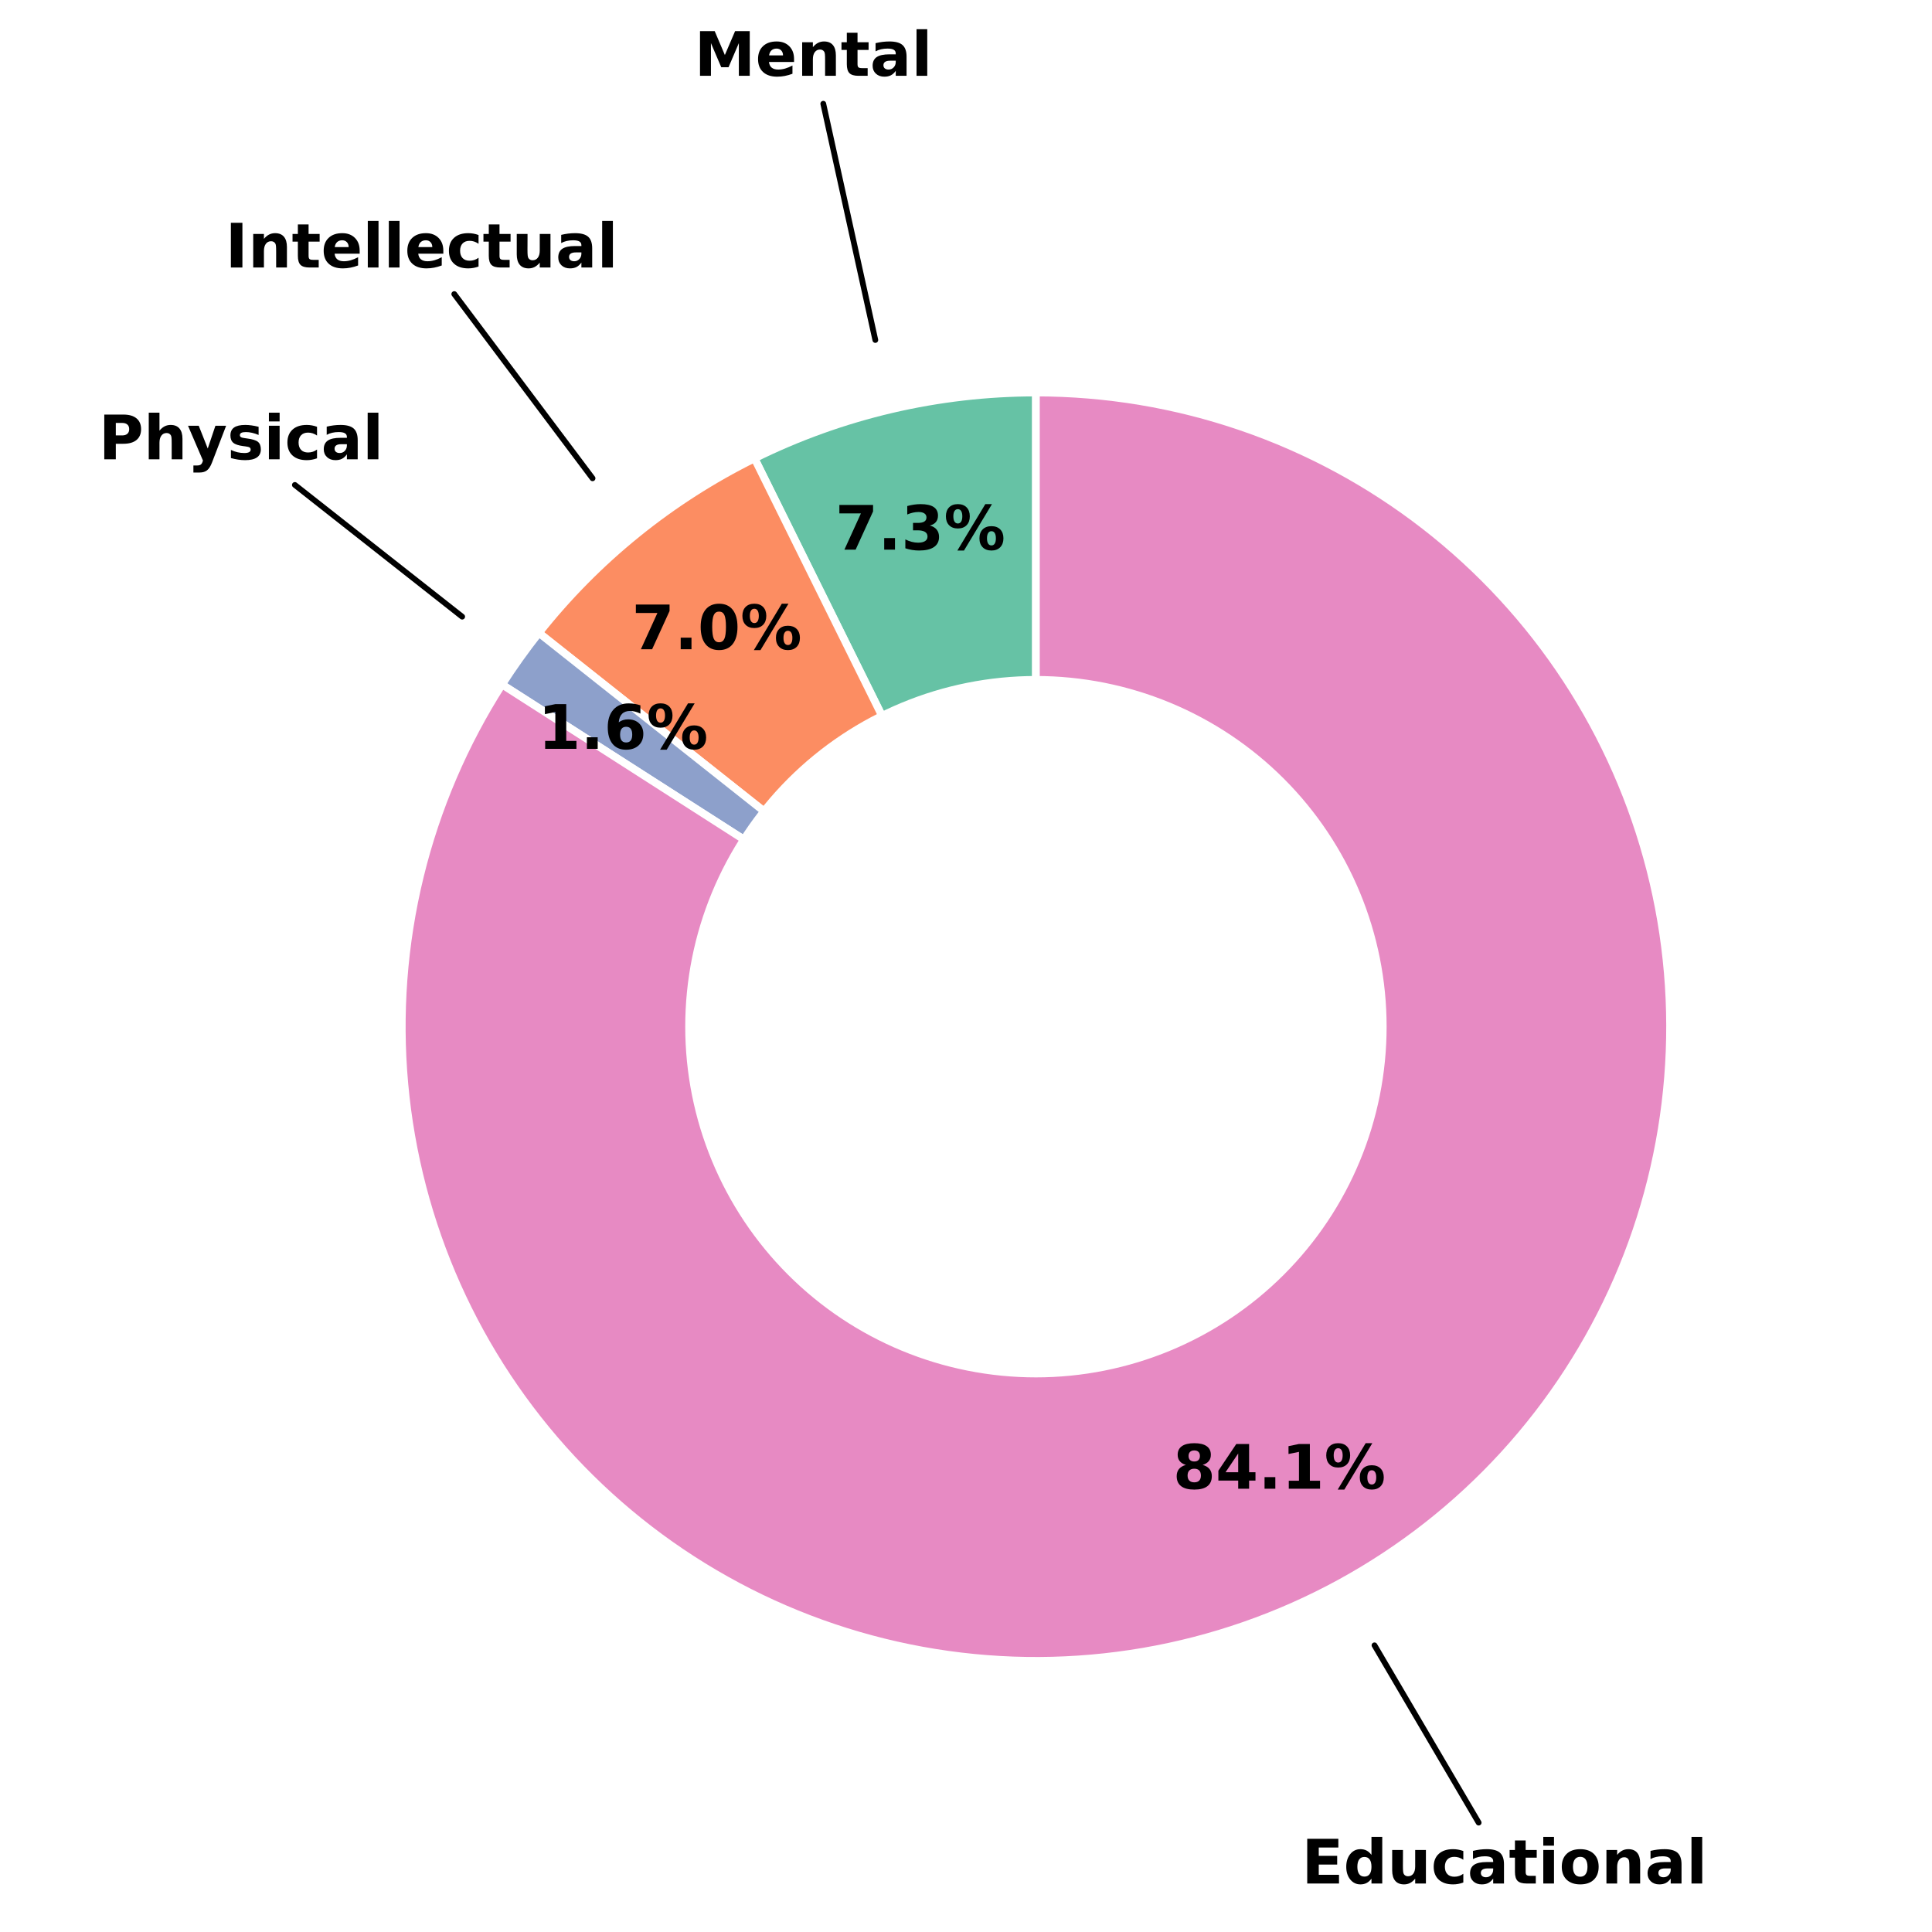
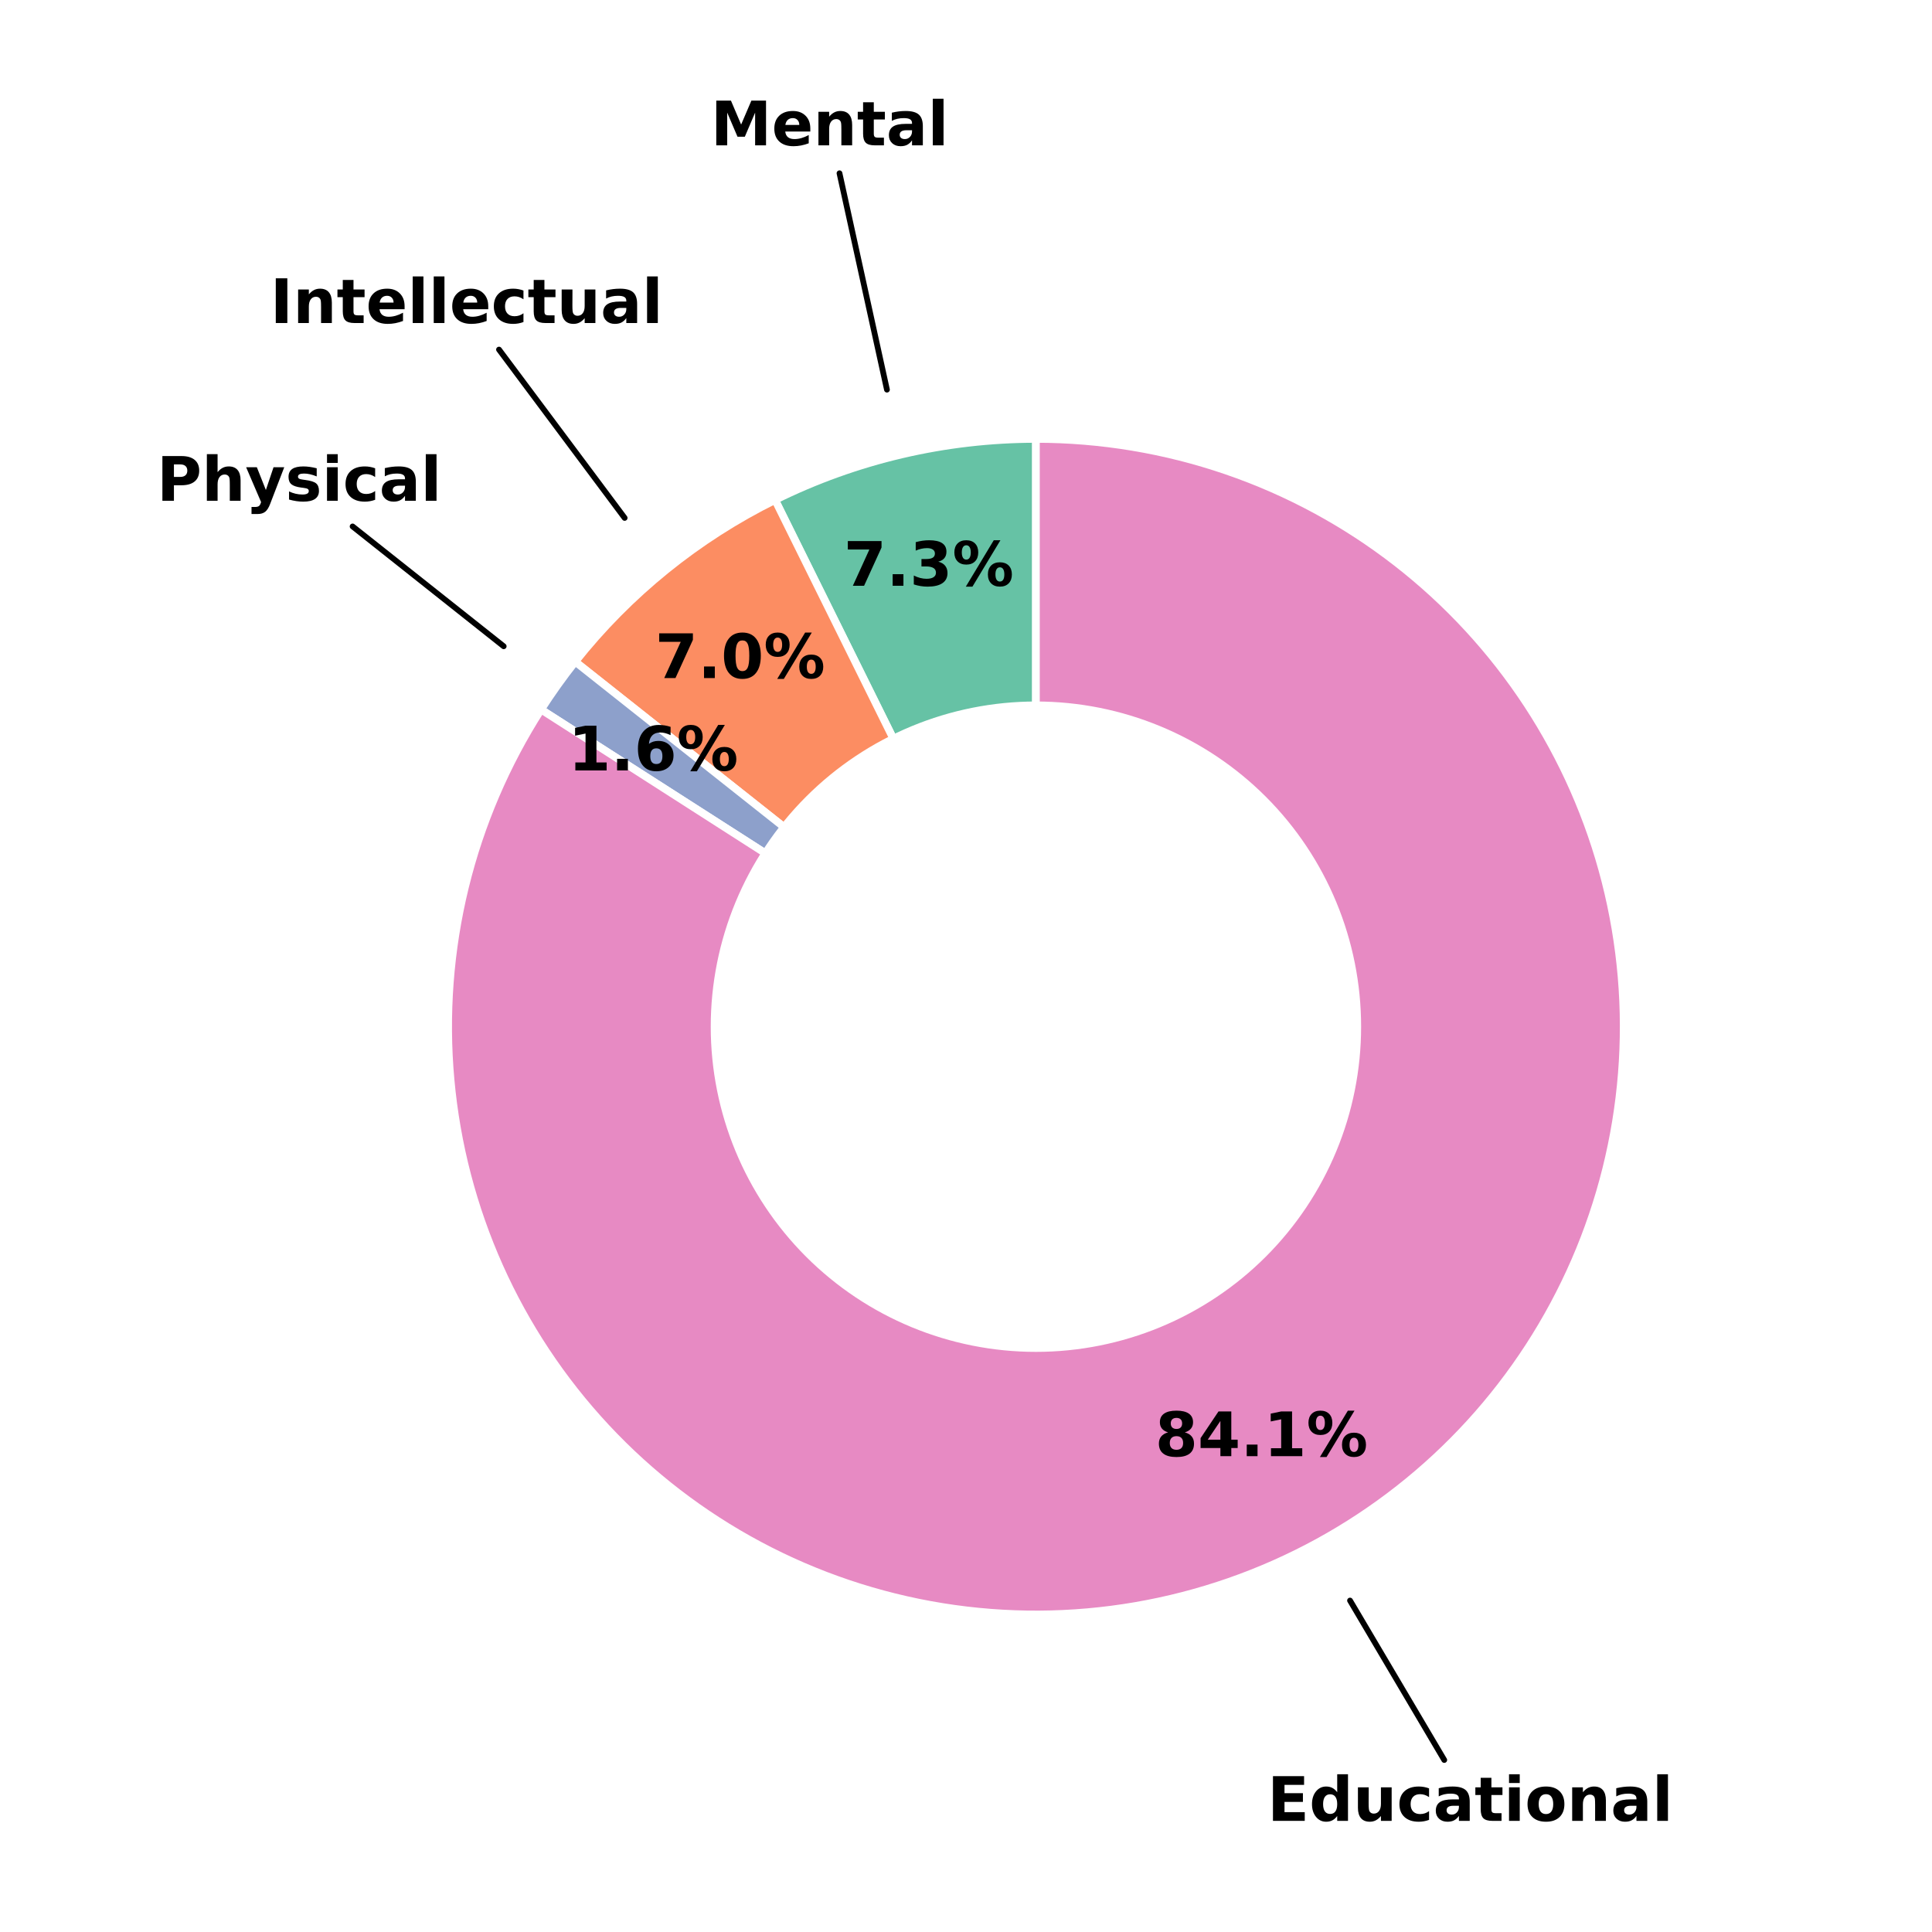
<svg xmlns="http://www.w3.org/2000/svg" xmlns:xlink="http://www.w3.org/1999/xlink" width="504pt" height="504pt" viewBox="0 0 504 504" version="1.1">
  <defs>
    <style type="text/css">*{stroke-linejoin: round; stroke-linecap: butt}</style>
  </defs>
  <g id="figure_1">
    <g id="patch_1">
      <path d="M 0 504  L 504 504  L 504 0  L 0 0  z " style="fill: #ffffff" />
    </g>
    <g id="axes_1">
      <g id="patch_2">
-         <path d="M 270.241 102.405  C 257.551 102.405 244.902 103.865 232.545 106.757  C 220.189 109.649 208.206 113.953 196.833 119.584  L 270.241 267.832  z " style="fill: #66c2a5; stroke: #ffffff; stroke-width: 2; stroke-linejoin: miter" />
+         <path d="M 270.241 114.501  C 258.478 114.501 246.755 115.854 235.302 118.535  C 223.848 121.215 212.742 125.205 202.2 130.424  L 270.241 267.832  z " style="fill: #66c2a5; stroke: #ffffff; stroke-width: 2; stroke-linejoin: miter" />
      </g>
      <g id="patch_3">
-         <path d="M 196.833 119.584  C 185.925 124.986 175.647 131.574 166.185 139.23  C 156.722 146.887 148.134 155.564 140.576 165.104  L 270.241 267.832  z " style="fill: #fc8d62; stroke: #ffffff; stroke-width: 2; stroke-linejoin: miter" />
+         <path d="M 202.2 130.424  C 192.09 135.43 182.564 141.537 173.793 148.634  C 165.023 155.73 157.062 163.773 150.057 172.616  L 270.241 267.832  z " style="fill: #fc8d62; stroke: #ffffff; stroke-width: 2; stroke-linejoin: miter" />
      </g>
      <g id="patch_4">
-         <path d="M 140.576 165.104  C 138.862 167.267 137.204 169.471 135.601 171.717  C 133.998 173.962 132.452 176.247 130.963 178.57  L 270.241 267.832  z " style="fill: #8da0cb; stroke: #ffffff; stroke-width: 2; stroke-linejoin: miter" />
+         <path d="M 150.057 172.616  C 148.469 174.62 146.931 176.664 145.446 178.745  C 143.96 180.826 142.527 182.944 141.147 185.096  L 270.241 267.832  z " style="fill: #8da0cb; stroke: #ffffff; stroke-width: 2; stroke-linejoin: miter" />
      </g>
      <g id="patch_5">
-         <path d="M 130.963 178.57  C 121.118 193.932 113.881 210.817 109.548 228.541  C 105.214 246.266 103.842 264.585 105.489 282.757  C 107.135 300.929 111.776 318.704 119.224 335.361  C 126.673 352.018 136.826 367.328 149.272 380.671  C 161.718 394.013 176.286 405.205 192.385 413.793  C 208.484 422.38 225.894 428.245 243.907 431.15  C 261.921 434.054 280.291 433.959 298.274 430.867  C 316.256 427.775 333.604 421.729 349.613 412.974  C 365.622 404.22 380.072 392.877 392.379 379.405  C 404.685 365.934 414.678 350.519 421.953 333.785  C 429.227 317.052 433.683 299.229 435.14 281.041  C 436.597 262.853 435.035 244.549 430.517 226.871  C 425.999 209.193 418.587 192.383 408.582 177.124  C 398.577 161.866 386.117 148.367 371.706 137.176  C 357.294 125.984 341.13 117.254 323.87 111.339  C 306.609 105.424 288.487 102.405 270.241 102.405  L 270.241 267.832  z " style="fill: #e78ac3; stroke: #ffffff; stroke-width: 2; stroke-linejoin: miter" />
+         <path d="M 141.147 185.096  C 132.022 199.335 125.314 214.986 121.297 231.414  C 117.281 247.843 116.009 264.823 117.535 281.666  C 119.061 298.509 123.363 314.984 130.267 330.423  C 137.17 345.862 146.581 360.053 158.117 372.42  C 169.653 384.787 183.156 395.161 198.078 403.12  C 213 411.08 229.136 416.516 245.833 419.208  C 262.529 421.9 279.557 421.812 296.224 418.946  C 312.892 416.08 328.971 410.476 343.809 402.362  C 358.647 394.247 372.042 383.734 383.448 371.247  C 394.855 358.761 404.117 344.473 410.859 328.963  C 417.602 313.453 421.732 296.934 423.083 280.075  C 424.433 263.217 422.985 246.251 418.798 229.866  C 414.61 213.48 407.74 197.9 398.467 183.757  C 389.194 169.614 377.644 157.102 364.286 146.729  C 350.929 136.356 335.947 128.264 319.948 122.782  C 303.949 117.299 287.153 114.501 270.241 114.501  L 270.241 267.832  z " style="fill: #e78ac3; stroke: #ffffff; stroke-width: 2; stroke-linejoin: miter" />
      </g>
      <g id="patch_6">
-         <path d="M 270.241 358.817  C 294.371 358.817 317.515 349.23 334.577 332.168  C 351.639 315.106 361.226 291.962 361.226 267.832  C 361.226 243.703 351.639 220.558 334.577 203.496  C 317.515 186.434 294.371 176.847 270.241 176.847  C 246.112 176.847 222.967 186.434 205.905 203.496  C 188.843 220.558 179.256 243.703 179.256 267.832  C 179.256 291.962 188.843 315.106 205.905 332.168  C 222.967 349.23 246.112 358.817 270.241 358.817  z " clip-path="url(#pabbaf9e04c)" style="fill: #ffffff; stroke: #ffffff; stroke-linejoin: miter" />
+         <path d="M 270.241 352.164  C 292.606 352.164 314.058 343.279 329.873 327.464  C 345.688 311.649 354.573 290.197 354.573 267.832  C 354.573 245.467 345.688 224.015 329.873 208.2  C 314.058 192.386 292.606 183.5 270.241 183.5  C 247.876 183.5 226.424 192.386 210.609 208.2  C 194.795 224.015 185.909 245.467 185.909 267.832  C 185.909 290.197 194.795 311.649 210.609 327.464  C 226.424 343.279 247.876 352.164 270.241 352.164  z " clip-path="url(#p91283e3d08)" style="fill: #ffffff; stroke: #ffffff; stroke-linejoin: miter" />
      </g>
      <g id="matplotlib.axis_1" />
      <g id="matplotlib.axis_2" />
      <g id="text_1">
-         <g transform="translate(217.897 143.387) scale(0.16 -0.16)">
+         <g transform="translate(220.102 152.8092) scale(0.16 -0.16)">
          <defs>
            <path id="DejaVuSans-Bold-37" d="M 428 4666  L 3944 4666  L 3944 3988  L 2125 0  L 953 0  L 2675 3781  L 428 3781  L 428 4666  z " transform="scale(0.015625)" />
            <path id="DejaVuSans-Bold-2e" d="M 653 1209  L 1778 1209  L 1778 0  L 653 0  L 653 1209  z " transform="scale(0.015625)" />
            <path id="DejaVuSans-Bold-33" d="M 2981 2516  Q 3453 2394 3698 2092  Q 3944 1791 3944 1325  Q 3944 631 3412 270  Q 2881 -91 1863 -91  Q 1503 -91 1142 -33  Q 781 25 428 141  L 428 1069  Q 766 900 1098 814  Q 1431 728 1753 728  Q 2231 728 2486 893  Q 2741 1059 2741 1369  Q 2741 1688 2480 1852  Q 2219 2016 1709 2016  L 1228 2016  L 1228 2791  L 1734 2791  Q 2188 2791 2409 2933  Q 2631 3075 2631 3366  Q 2631 3634 2415 3781  Q 2200 3928 1806 3928  Q 1516 3928 1219 3862  Q 922 3797 628 3669  L 628 4550  Q 984 4650 1334 4700  Q 1684 4750 2022 4750  Q 2931 4750 3382 4451  Q 3834 4153 3834 3553  Q 3834 3144 3618 2883  Q 3403 2622 2981 2516  z " transform="scale(0.015625)" />
            <path id="DejaVuSans-Bold-25" d="M 4959 1925  Q 4738 1925 4616 1733  Q 4494 1541 4494 1184  Q 4494 825 4614 633  Q 4734 441 4959 441  Q 5184 441 5303 633  Q 5422 825 5422 1184  Q 5422 1541 5301 1733  Q 5181 1925 4959 1925  z M 4959 2450  Q 5541 2450 5875 2112  Q 6209 1775 6209 1184  Q 6209 594 5875 251  Q 5541 -91 4959 -91  Q 4378 -91 4042 251  Q 3706 594 3706 1184  Q 3706 1772 4042 2111  Q 4378 2450 4959 2450  z M 2094 -91  L 1403 -91  L 4319 4750  L 5013 4750  L 2094 -91  z M 1453 4750  Q 2034 4750 2367 4411  Q 2700 4072 2700 3481  Q 2700 2891 2367 2550  Q 2034 2209 1453 2209  Q 872 2209 539 2550  Q 206 2891 206 3481  Q 206 4072 539 4411  Q 872 4750 1453 4750  z M 1453 4225  Q 1228 4225 1106 4031  Q 984 3838 984 3481  Q 984 3122 1106 2926  Q 1228 2731 1453 2731  Q 1678 2731 1798 2926  Q 1919 3122 1919 3481  Q 1919 3838 1797 4031  Q 1675 4225 1453 4225  z " transform="scale(0.015625)" />
          </defs>
          <use xlink:href="#DejaVuSans-Bold-37" />
          <use xlink:href="#DejaVuSans-Bold-2e" x="69.58" />
          <use xlink:href="#DejaVuSans-Bold-33" x="107.568" />
          <use xlink:href="#DejaVuSans-Bold-25" x="177.148" />
        </g>
      </g>
      <g id="text_2">
-         <g transform="translate(164.8084 169.3657) scale(0.16 -0.16)">
+         <g transform="translate(170.8953 176.8884) scale(0.16 -0.16)">
          <defs>
            <path id="DejaVuSans-Bold-30" d="M 2944 2338  Q 2944 3213 2780 3570  Q 2616 3928 2228 3928  Q 1841 3928 1675 3570  Q 1509 3213 1509 2338  Q 1509 1453 1675 1090  Q 1841 728 2228 728  Q 2613 728 2778 1090  Q 2944 1453 2944 2338  z M 4147 2328  Q 4147 1169 3647 539  Q 3147 -91 2228 -91  Q 1306 -91 806 539  Q 306 1169 306 2328  Q 306 3491 806 4120  Q 1306 4750 2228 4750  Q 3147 4750 3647 4120  Q 4147 3491 4147 2328  z " transform="scale(0.015625)" />
          </defs>
          <use xlink:href="#DejaVuSans-Bold-37" />
          <use xlink:href="#DejaVuSans-Bold-2e" x="69.58" />
          <use xlink:href="#DejaVuSans-Bold-30" x="107.568" />
          <use xlink:href="#DejaVuSans-Bold-25" x="177.148" />
        </g>
      </g>
      <g id="text_3">
-         <g transform="translate(140.3415 195.3547) scale(0.16 -0.16)">
+         <g transform="translate(148.2174 200.9771) scale(0.16 -0.16)">
          <defs>
            <path id="DejaVuSans-Bold-31" d="M 750 831  L 1813 831  L 1813 3847  L 722 3622  L 722 4441  L 1806 4666  L 2950 4666  L 2950 831  L 4013 831  L 4013 0  L 750 0  L 750 831  z " transform="scale(0.015625)" />
            <path id="DejaVuSans-Bold-36" d="M 2316 2303  Q 2000 2303 1842 2098  Q 1684 1894 1684 1484  Q 1684 1075 1842 870  Q 2000 666 2316 666  Q 2634 666 2792 870  Q 2950 1075 2950 1484  Q 2950 1894 2792 2098  Q 2634 2303 2316 2303  z M 3803 4544  L 3803 3681  Q 3506 3822 3243 3889  Q 2981 3956 2731 3956  Q 2194 3956 1894 3657  Q 1594 3359 1544 2772  Q 1750 2925 1990 3001  Q 2231 3078 2516 3078  Q 3231 3078 3670 2659  Q 4109 2241 4109 1563  Q 4109 813 3618 361  Q 3128 -91 2303 -91  Q 1394 -91 895 523  Q 397 1138 397 2266  Q 397 3422 980 4083  Q 1563 4744 2578 4744  Q 2900 4744 3203 4694  Q 3506 4644 3803 4544  z " transform="scale(0.015625)" />
          </defs>
          <use xlink:href="#DejaVuSans-Bold-31" />
          <use xlink:href="#DejaVuSans-Bold-2e" x="69.58" />
          <use xlink:href="#DejaVuSans-Bold-36" x="107.568" />
          <use xlink:href="#DejaVuSans-Bold-25" x="177.148" />
        </g>
      </g>
      <g id="text_4">
-         <g transform="translate(305.9847 388.361) scale(0.16 -0.16)">
+         <g transform="translate(301.3418 379.8708) scale(0.16 -0.16)">
          <defs>
            <path id="DejaVuSans-Bold-38" d="M 2228 2088  Q 1891 2088 1709 1903  Q 1528 1719 1528 1375  Q 1528 1031 1709 848  Q 1891 666 2228 666  Q 2563 666 2741 848  Q 2919 1031 2919 1375  Q 2919 1722 2741 1905  Q 2563 2088 2228 2088  z M 1350 2484  Q 925 2613 709 2878  Q 494 3144 494 3541  Q 494 4131 934 4440  Q 1375 4750 2228 4750  Q 3075 4750 3515 4442  Q 3956 4134 3956 3541  Q 3956 3144 3739 2878  Q 3522 2613 3097 2484  Q 3572 2353 3814 2058  Q 4056 1763 4056 1313  Q 4056 619 3595 264  Q 3134 -91 2228 -91  Q 1319 -91 855 264  Q 391 619 391 1313  Q 391 1763 633 2058  Q 875 2353 1350 2484  z M 1631 3419  Q 1631 3141 1786 2991  Q 1941 2841 2228 2841  Q 2509 2841 2662 2991  Q 2816 3141 2816 3419  Q 2816 3697 2662 3845  Q 2509 3994 2228 3994  Q 1941 3994 1786 3844  Q 1631 3694 1631 3419  z " transform="scale(0.015625)" />
            <path id="DejaVuSans-Bold-34" d="M 2356 3675  L 1038 1722  L 2356 1722  L 2356 3675  z M 2156 4666  L 3494 4666  L 3494 1722  L 4159 1722  L 4159 850  L 3494 850  L 3494 0  L 2356 0  L 2356 850  L 288 850  L 288 1881  L 2156 4666  z " transform="scale(0.015625)" />
          </defs>
          <use xlink:href="#DejaVuSans-Bold-38" />
          <use xlink:href="#DejaVuSans-Bold-34" x="69.58" />
          <use xlink:href="#DejaVuSans-Bold-2e" x="139.16" />
          <use xlink:href="#DejaVuSans-Bold-31" x="177.148" />
          <use xlink:href="#DejaVuSans-Bold-25" x="246.729" />
        </g>
      </g>
      <g id="patch_7">
-         <path d="M 214.768 27.064  Q 221.557 57.881 228.346 88.697  " style="fill: none; stroke: #000000; stroke-width: 1.5; stroke-linecap: round" />
+         <path d="M 219 45.199  Q 225.189 73.423 231.378 101.648  " style="fill: none; stroke: #000000; stroke-width: 1.5; stroke-linecap: round" />
      </g>
      <g id="text_5">
-         <g transform="translate(181.142 19.77644) scale(0.16 -0.16)">
+         <g transform="translate(185.3867 37.91422) scale(0.16 -0.16)">
          <defs>
            <path id="DejaVuSans-Bold-4d" d="M 588 4666  L 2119 4666  L 3181 2169  L 4250 4666  L 5778 4666  L 5778 0  L 4641 0  L 4641 3413  L 3566 897  L 2803 897  L 1728 3413  L 1728 0  L 588 0  L 588 4666  z " transform="scale(0.015625)" />
            <path id="DejaVuSans-Bold-65" d="M 4031 1759  L 4031 1441  L 1416 1441  Q 1456 1047 1700 850  Q 1944 653 2381 653  Q 2734 653 3104 758  Q 3475 863 3866 1075  L 3866 213  Q 3469 63 3072 -14  Q 2675 -91 2278 -91  Q 1328 -91 801 392  Q 275 875 275 1747  Q 275 2603 792 3093  Q 1309 3584 2216 3584  Q 3041 3584 3536 3087  Q 4031 2591 4031 1759  z M 2881 2131  Q 2881 2450 2695 2645  Q 2509 2841 2209 2841  Q 1884 2841 1681 2658  Q 1478 2475 1428 2131  L 2881 2131  z " transform="scale(0.015625)" />
            <path id="DejaVuSans-Bold-6e" d="M 4056 2131  L 4056 0  L 2931 0  L 2931 347  L 2931 1631  Q 2931 2084 2911 2256  Q 2891 2428 2841 2509  Q 2775 2619 2662 2680  Q 2550 2741 2406 2741  Q 2056 2741 1856 2470  Q 1656 2200 1656 1722  L 1656 0  L 538 0  L 538 3500  L 1656 3500  L 1656 2988  Q 1909 3294 2193 3439  Q 2478 3584 2822 3584  Q 3428 3584 3742 3212  Q 4056 2841 4056 2131  z " transform="scale(0.015625)" />
            <path id="DejaVuSans-Bold-74" d="M 1759 4494  L 1759 3500  L 2913 3500  L 2913 2700  L 1759 2700  L 1759 1216  Q 1759 972 1856 886  Q 1953 800 2241 800  L 2816 800  L 2816 0  L 1856 0  Q 1194 0 917 276  Q 641 553 641 1216  L 641 2700  L 84 2700  L 84 3500  L 641 3500  L 641 4494  L 1759 4494  z " transform="scale(0.015625)" />
            <path id="DejaVuSans-Bold-61" d="M 2106 1575  Q 1756 1575 1579 1456  Q 1403 1338 1403 1106  Q 1403 894 1545 773  Q 1688 653 1941 653  Q 2256 653 2472 879  Q 2688 1106 2688 1447  L 2688 1575  L 2106 1575  z M 3816 1997  L 3816 0  L 2688 0  L 2688 519  Q 2463 200 2181 54  Q 1900 -91 1497 -91  Q 953 -91 614 226  Q 275 544 275 1050  Q 275 1666 698 1953  Q 1122 2241 2028 2241  L 2688 2241  L 2688 2328  Q 2688 2594 2478 2717  Q 2269 2841 1825 2841  Q 1466 2841 1156 2769  Q 847 2697 581 2553  L 581 3406  Q 941 3494 1303 3539  Q 1666 3584 2028 3584  Q 2975 3584 3395 3211  Q 3816 2838 3816 1997  z " transform="scale(0.015625)" />
            <path id="DejaVuSans-Bold-6c" d="M 538 4863  L 1656 4863  L 1656 0  L 538 0  L 538 4863  z " transform="scale(0.015625)" />
          </defs>
          <use xlink:href="#DejaVuSans-Bold-4d" />
          <use xlink:href="#DejaVuSans-Bold-65" x="99.512" />
          <use xlink:href="#DejaVuSans-Bold-6e" x="167.334" />
          <use xlink:href="#DejaVuSans-Bold-74" x="238.525" />
          <use xlink:href="#DejaVuSans-Bold-61" x="286.328" />
          <use xlink:href="#DejaVuSans-Bold-6c" x="353.809" />
        </g>
      </g>
      <g id="patch_8">
-         <path d="M 118.507 76.713  Q 136.544 100.743 154.58 124.773  " style="fill: none; stroke: #000000; stroke-width: 1.5; stroke-linecap: round" />
+         <path d="M 130.177 91.195  Q 146.565 113.153 162.952 135.111  " style="fill: none; stroke: #000000; stroke-width: 1.5; stroke-linecap: round" />
      </g>
      <g id="text_6">
-         <g transform="translate(58.75907 69.78544) scale(0.16 -0.16)">
+         <g transform="translate(70.4763 84.26657) scale(0.16 -0.16)">
          <defs>
            <path id="DejaVuSans-Bold-49" d="M 588 4666  L 1791 4666  L 1791 0  L 588 0  L 588 4666  z " transform="scale(0.015625)" />
            <path id="DejaVuSans-Bold-63" d="M 3366 3391  L 3366 2478  Q 3138 2634 2908 2709  Q 2678 2784 2431 2784  Q 1963 2784 1702 2511  Q 1441 2238 1441 1747  Q 1441 1256 1702 982  Q 1963 709 2431 709  Q 2694 709 2930 787  Q 3166 866 3366 1019  L 3366 103  Q 3103 6 2833 -42  Q 2563 -91 2291 -91  Q 1344 -91 809 395  Q 275 881 275 1747  Q 275 2613 809 3098  Q 1344 3584 2291 3584  Q 2566 3584 2833 3536  Q 3100 3488 3366 3391  z " transform="scale(0.015625)" />
            <path id="DejaVuSans-Bold-75" d="M 500 1363  L 500 3500  L 1625 3500  L 1625 3150  Q 1625 2866 1622 2436  Q 1619 2006 1619 1863  Q 1619 1441 1641 1255  Q 1663 1069 1716 984  Q 1784 875 1895 815  Q 2006 756 2150 756  Q 2500 756 2700 1025  Q 2900 1294 2900 1772  L 2900 3500  L 4019 3500  L 4019 0  L 2900 0  L 2900 506  Q 2647 200 2364 54  Q 2081 -91 1741 -91  Q 1134 -91 817 281  Q 500 653 500 1363  z " transform="scale(0.015625)" />
          </defs>
          <use xlink:href="#DejaVuSans-Bold-49" />
          <use xlink:href="#DejaVuSans-Bold-6e" x="37.207" />
          <use xlink:href="#DejaVuSans-Bold-74" x="108.398" />
          <use xlink:href="#DejaVuSans-Bold-65" x="156.201" />
          <use xlink:href="#DejaVuSans-Bold-6c" x="224.023" />
          <use xlink:href="#DejaVuSans-Bold-6c" x="258.301" />
          <use xlink:href="#DejaVuSans-Bold-65" x="292.578" />
          <use xlink:href="#DejaVuSans-Bold-63" x="360.4" />
          <use xlink:href="#DejaVuSans-Bold-74" x="419.678" />
          <use xlink:href="#DejaVuSans-Bold-75" x="467.48" />
          <use xlink:href="#DejaVuSans-Bold-61" x="538.672" />
          <use xlink:href="#DejaVuSans-Bold-6c" x="606.152" />
        </g>
      </g>
      <g id="patch_9">
-         <path d="M 76.925 126.508  Q 98.746 143.688 120.567 160.869  " style="fill: none; stroke: #000000; stroke-width: 1.5; stroke-linecap: round" />
+         <path d="M 91.986 137.333  Q 111.692 152.962 131.398 168.592  " style="fill: none; stroke: #000000; stroke-width: 1.5; stroke-linecap: round" />
      </g>
      <g id="text_7">
-         <g transform="translate(25.73396 119.8143) scale(0.16 -0.16)">
+         <g transform="translate(40.89504 130.6373) scale(0.16 -0.16)">
          <defs>
            <path id="DejaVuSans-Bold-50" d="M 588 4666  L 2584 4666  Q 3475 4666 3951 4270  Q 4428 3875 4428 3144  Q 4428 2409 3951 2014  Q 3475 1619 2584 1619  L 1791 1619  L 1791 0  L 588 0  L 588 4666  z M 1791 3794  L 1791 2491  L 2456 2491  Q 2806 2491 2997 2661  Q 3188 2831 3188 3144  Q 3188 3456 2997 3625  Q 2806 3794 2456 3794  L 1791 3794  z " transform="scale(0.015625)" />
            <path id="DejaVuSans-Bold-68" d="M 4056 2131  L 4056 0  L 2931 0  L 2931 347  L 2931 1625  Q 2931 2084 2911 2256  Q 2891 2428 2841 2509  Q 2775 2619 2662 2680  Q 2550 2741 2406 2741  Q 2056 2741 1856 2470  Q 1656 2200 1656 1722  L 1656 0  L 538 0  L 538 4863  L 1656 4863  L 1656 2988  Q 1909 3294 2193 3439  Q 2478 3584 2822 3584  Q 3428 3584 3742 3212  Q 4056 2841 4056 2131  z " transform="scale(0.015625)" />
            <path id="DejaVuSans-Bold-79" d="M 78 3500  L 1197 3500  L 2138 1125  L 2938 3500  L 4056 3500  L 2584 -331  Q 2363 -916 2067 -1148  Q 1772 -1381 1288 -1381  L 641 -1381  L 641 -647  L 991 -647  Q 1275 -647 1404 -556  Q 1534 -466 1606 -231  L 1638 -134  L 78 3500  z " transform="scale(0.015625)" />
            <path id="DejaVuSans-Bold-73" d="M 3272 3391  L 3272 2541  Q 2913 2691 2578 2766  Q 2244 2841 1947 2841  Q 1628 2841 1473 2761  Q 1319 2681 1319 2516  Q 1319 2381 1436 2309  Q 1553 2238 1856 2203  L 2053 2175  Q 2913 2066 3209 1816  Q 3506 1566 3506 1031  Q 3506 472 3093 190  Q 2681 -91 1863 -91  Q 1516 -91 1145 -36  Q 775 19 384 128  L 384 978  Q 719 816 1070 734  Q 1422 653 1784 653  Q 2113 653 2278 743  Q 2444 834 2444 1013  Q 2444 1163 2330 1236  Q 2216 1309 1875 1350  L 1678 1375  Q 931 1469 631 1722  Q 331 1975 331 2491  Q 331 3047 712 3315  Q 1094 3584 1881 3584  Q 2191 3584 2531 3537  Q 2872 3491 3272 3391  z " transform="scale(0.015625)" />
            <path id="DejaVuSans-Bold-69" d="M 538 3500  L 1656 3500  L 1656 0  L 538 0  L 538 3500  z M 538 4863  L 1656 4863  L 1656 3950  L 538 3950  L 538 4863  z " transform="scale(0.015625)" />
          </defs>
          <use xlink:href="#DejaVuSans-Bold-50" />
          <use xlink:href="#DejaVuSans-Bold-68" x="73.291" />
          <use xlink:href="#DejaVuSans-Bold-79" x="144.482" />
          <use xlink:href="#DejaVuSans-Bold-73" x="209.668" />
          <use xlink:href="#DejaVuSans-Bold-69" x="269.189" />
          <use xlink:href="#DejaVuSans-Bold-63" x="303.467" />
          <use xlink:href="#DejaVuSans-Bold-61" x="362.744" />
          <use xlink:href="#DejaVuSans-Bold-6c" x="430.225" />
        </g>
      </g>
      <g id="patch_10">
-         <path d="M 385.736 475.468  Q 372.15 452.341 358.563 429.214  " style="fill: none; stroke: #000000; stroke-width: 1.5; stroke-linecap: round" />
+         <path d="M 376.762 459.13  Q 364.473 438.333 352.183 417.536  " style="fill: none; stroke: #000000; stroke-width: 1.5; stroke-linecap: round" />
      </g>
      <g id="text_8">
-         <g transform="translate(339.5472 491.3514) scale(0.16 -0.16)">
+         <g transform="translate(330.6096 475.0077) scale(0.16 -0.16)">
          <defs>
            <path id="DejaVuSans-Bold-45" d="M 588 4666  L 3834 4666  L 3834 3756  L 1791 3756  L 1791 2888  L 3713 2888  L 3713 1978  L 1791 1978  L 1791 909  L 3903 909  L 3903 0  L 588 0  L 588 4666  z " transform="scale(0.015625)" />
            <path id="DejaVuSans-Bold-64" d="M 2919 2988  L 2919 4863  L 4044 4863  L 4044 0  L 2919 0  L 2919 506  Q 2688 197 2409 53  Q 2131 -91 1766 -91  Q 1119 -91 703 423  Q 288 938 288 1747  Q 288 2556 703 3070  Q 1119 3584 1766 3584  Q 2128 3584 2408 3439  Q 2688 3294 2919 2988  z M 2181 722  Q 2541 722 2730 984  Q 2919 1247 2919 1747  Q 2919 2247 2730 2509  Q 2541 2772 2181 2772  Q 1825 2772 1636 2509  Q 1447 2247 1447 1747  Q 1447 1247 1636 984  Q 1825 722 2181 722  z " transform="scale(0.015625)" />
            <path id="DejaVuSans-Bold-6f" d="M 2203 2784  Q 1831 2784 1636 2517  Q 1441 2250 1441 1747  Q 1441 1244 1636 976  Q 1831 709 2203 709  Q 2569 709 2762 976  Q 2956 1244 2956 1747  Q 2956 2250 2762 2517  Q 2569 2784 2203 2784  z M 2203 3584  Q 3106 3584 3614 3096  Q 4122 2609 4122 1747  Q 4122 884 3614 396  Q 3106 -91 2203 -91  Q 1297 -91 786 396  Q 275 884 275 1747  Q 275 2609 786 3096  Q 1297 3584 2203 3584  z " transform="scale(0.015625)" />
          </defs>
          <use xlink:href="#DejaVuSans-Bold-45" />
          <use xlink:href="#DejaVuSans-Bold-64" x="68.311" />
          <use xlink:href="#DejaVuSans-Bold-75" x="139.893" />
          <use xlink:href="#DejaVuSans-Bold-63" x="211.084" />
          <use xlink:href="#DejaVuSans-Bold-61" x="270.361" />
          <use xlink:href="#DejaVuSans-Bold-74" x="337.842" />
          <use xlink:href="#DejaVuSans-Bold-69" x="385.645" />
          <use xlink:href="#DejaVuSans-Bold-6f" x="419.922" />
          <use xlink:href="#DejaVuSans-Bold-6e" x="488.623" />
          <use xlink:href="#DejaVuSans-Bold-61" x="559.814" />
          <use xlink:href="#DejaVuSans-Bold-6c" x="627.295" />
        </g>
      </g>
    </g>
  </g>
  <defs>
-     <clipPath id="pabbaf9e04c">
-       <rect x="63.457" y="61.048" width="413.568" height="413.568" />
+     <clipPath id="p91283e3d08">
+       <rect x="78.577" y="76.168" width="383.328" height="383.328" />
    </clipPath>
  </defs>
</svg>
